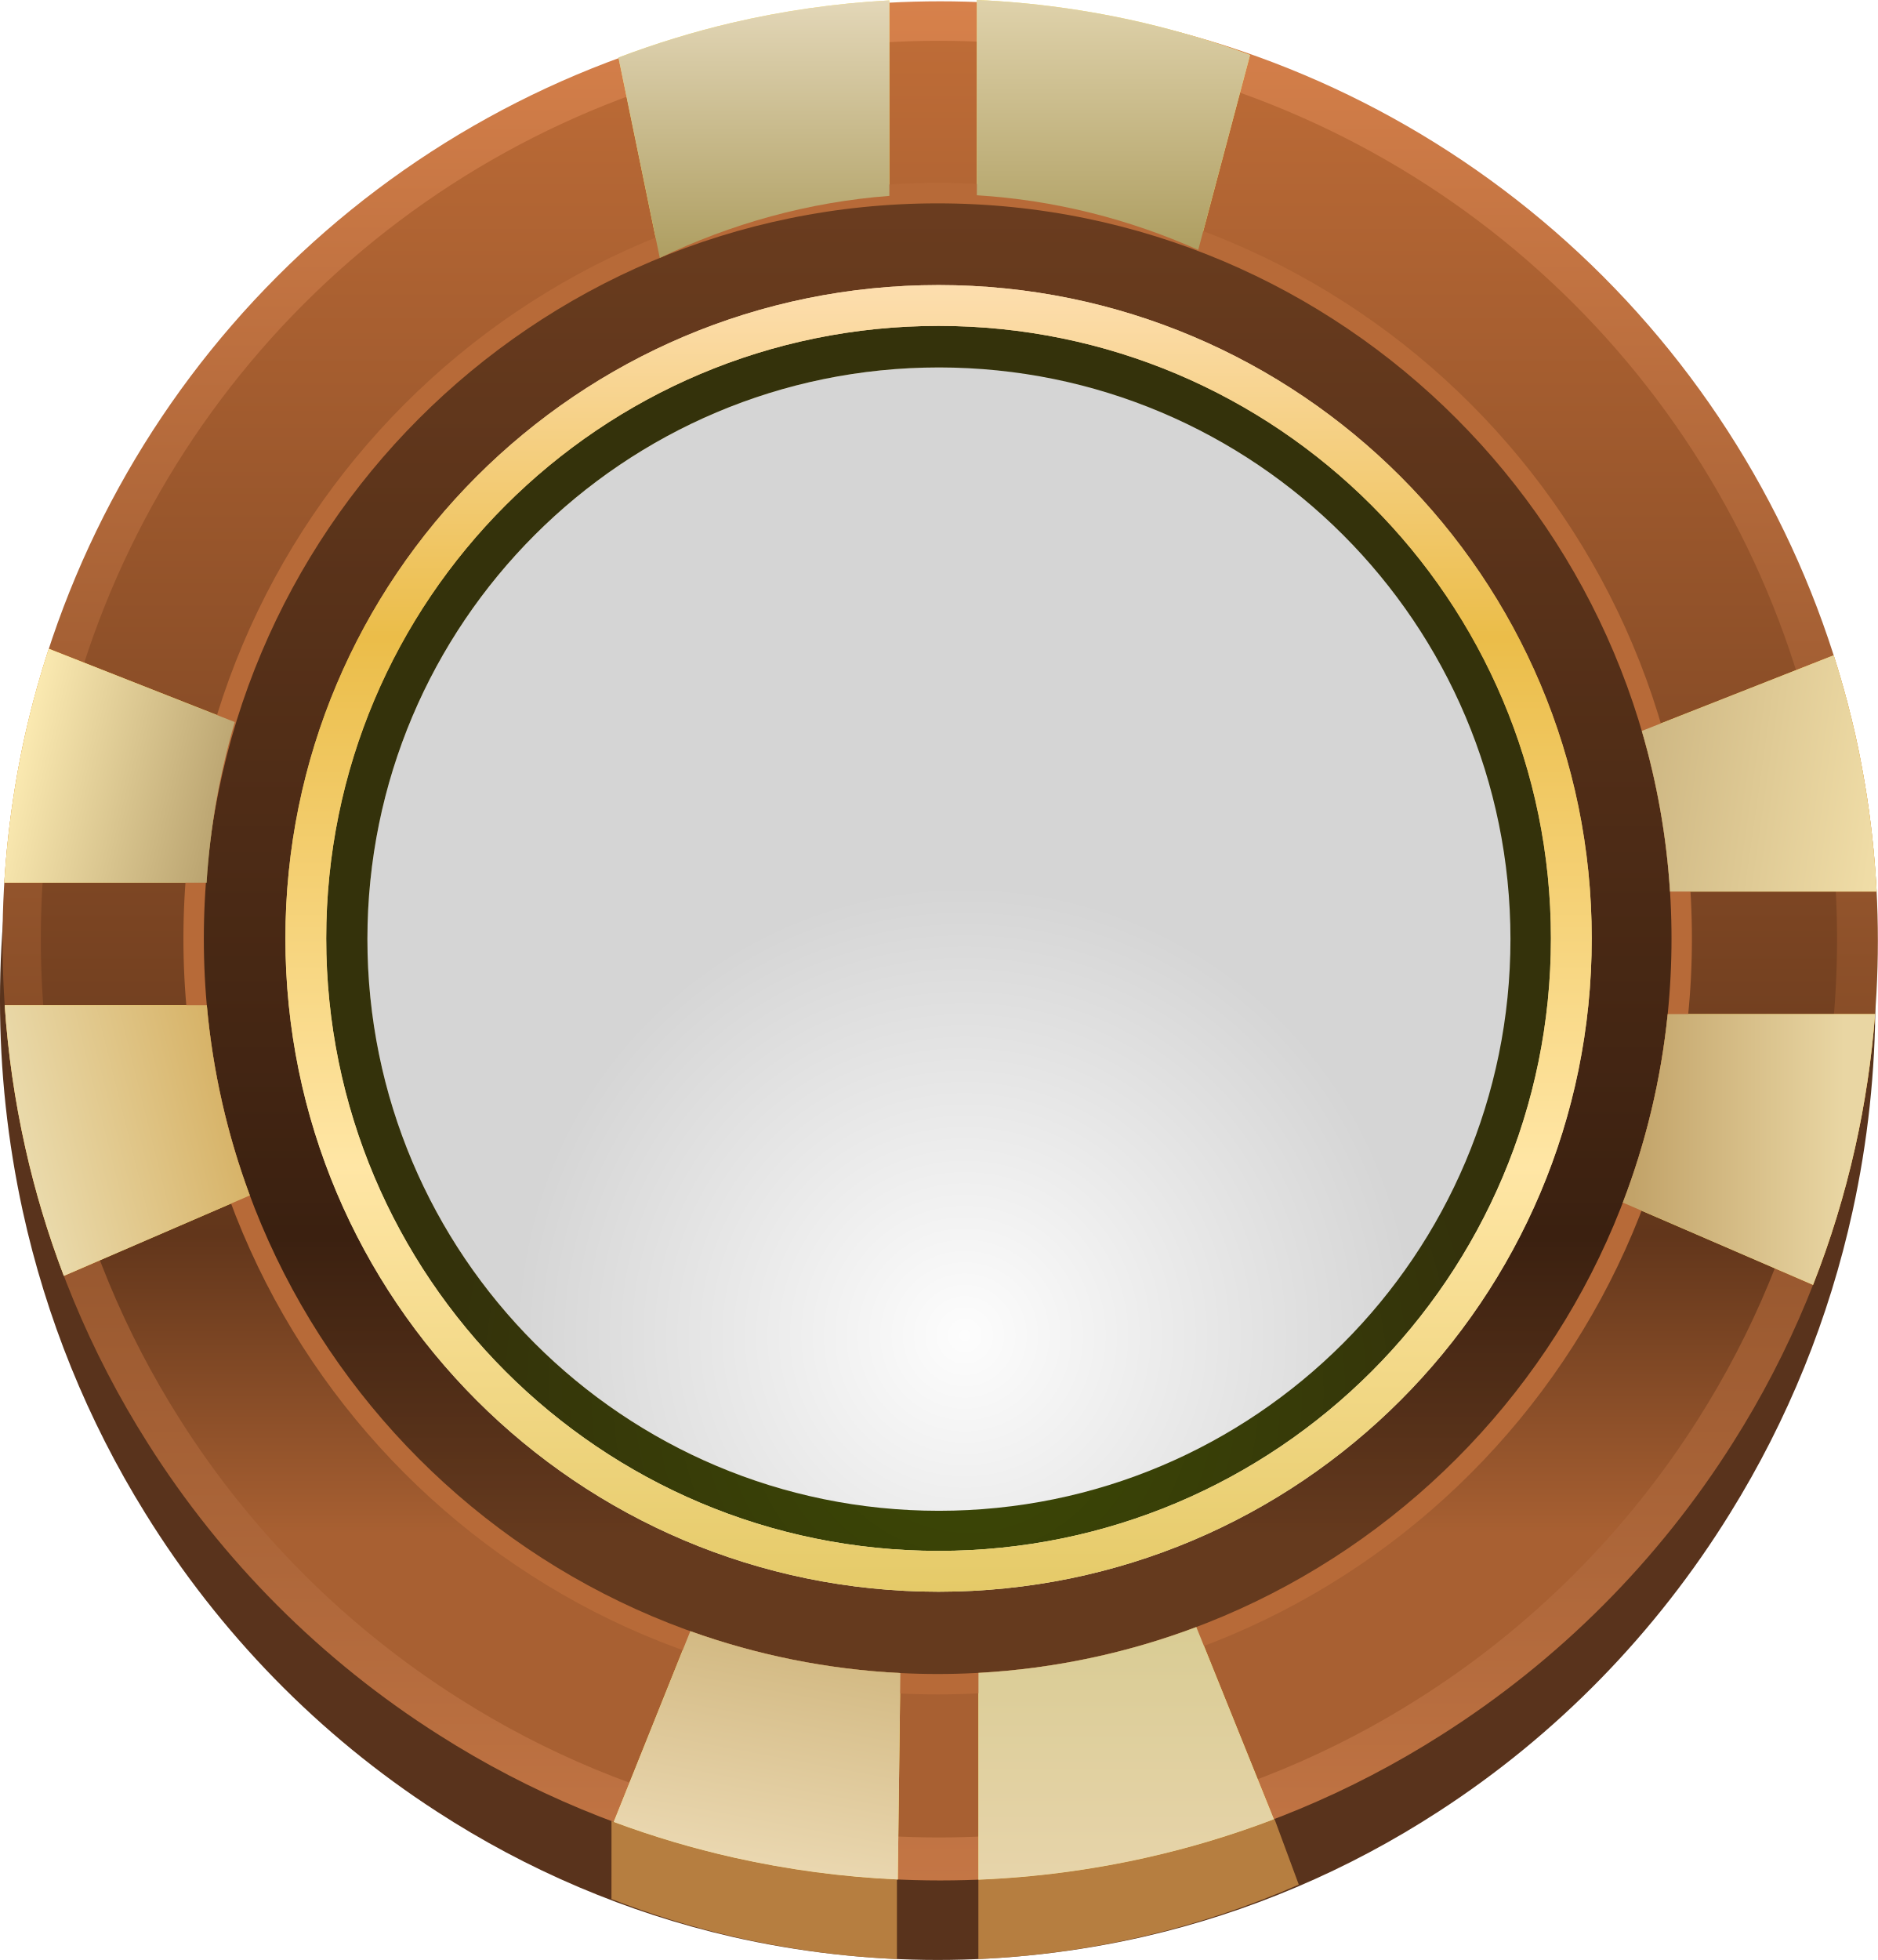
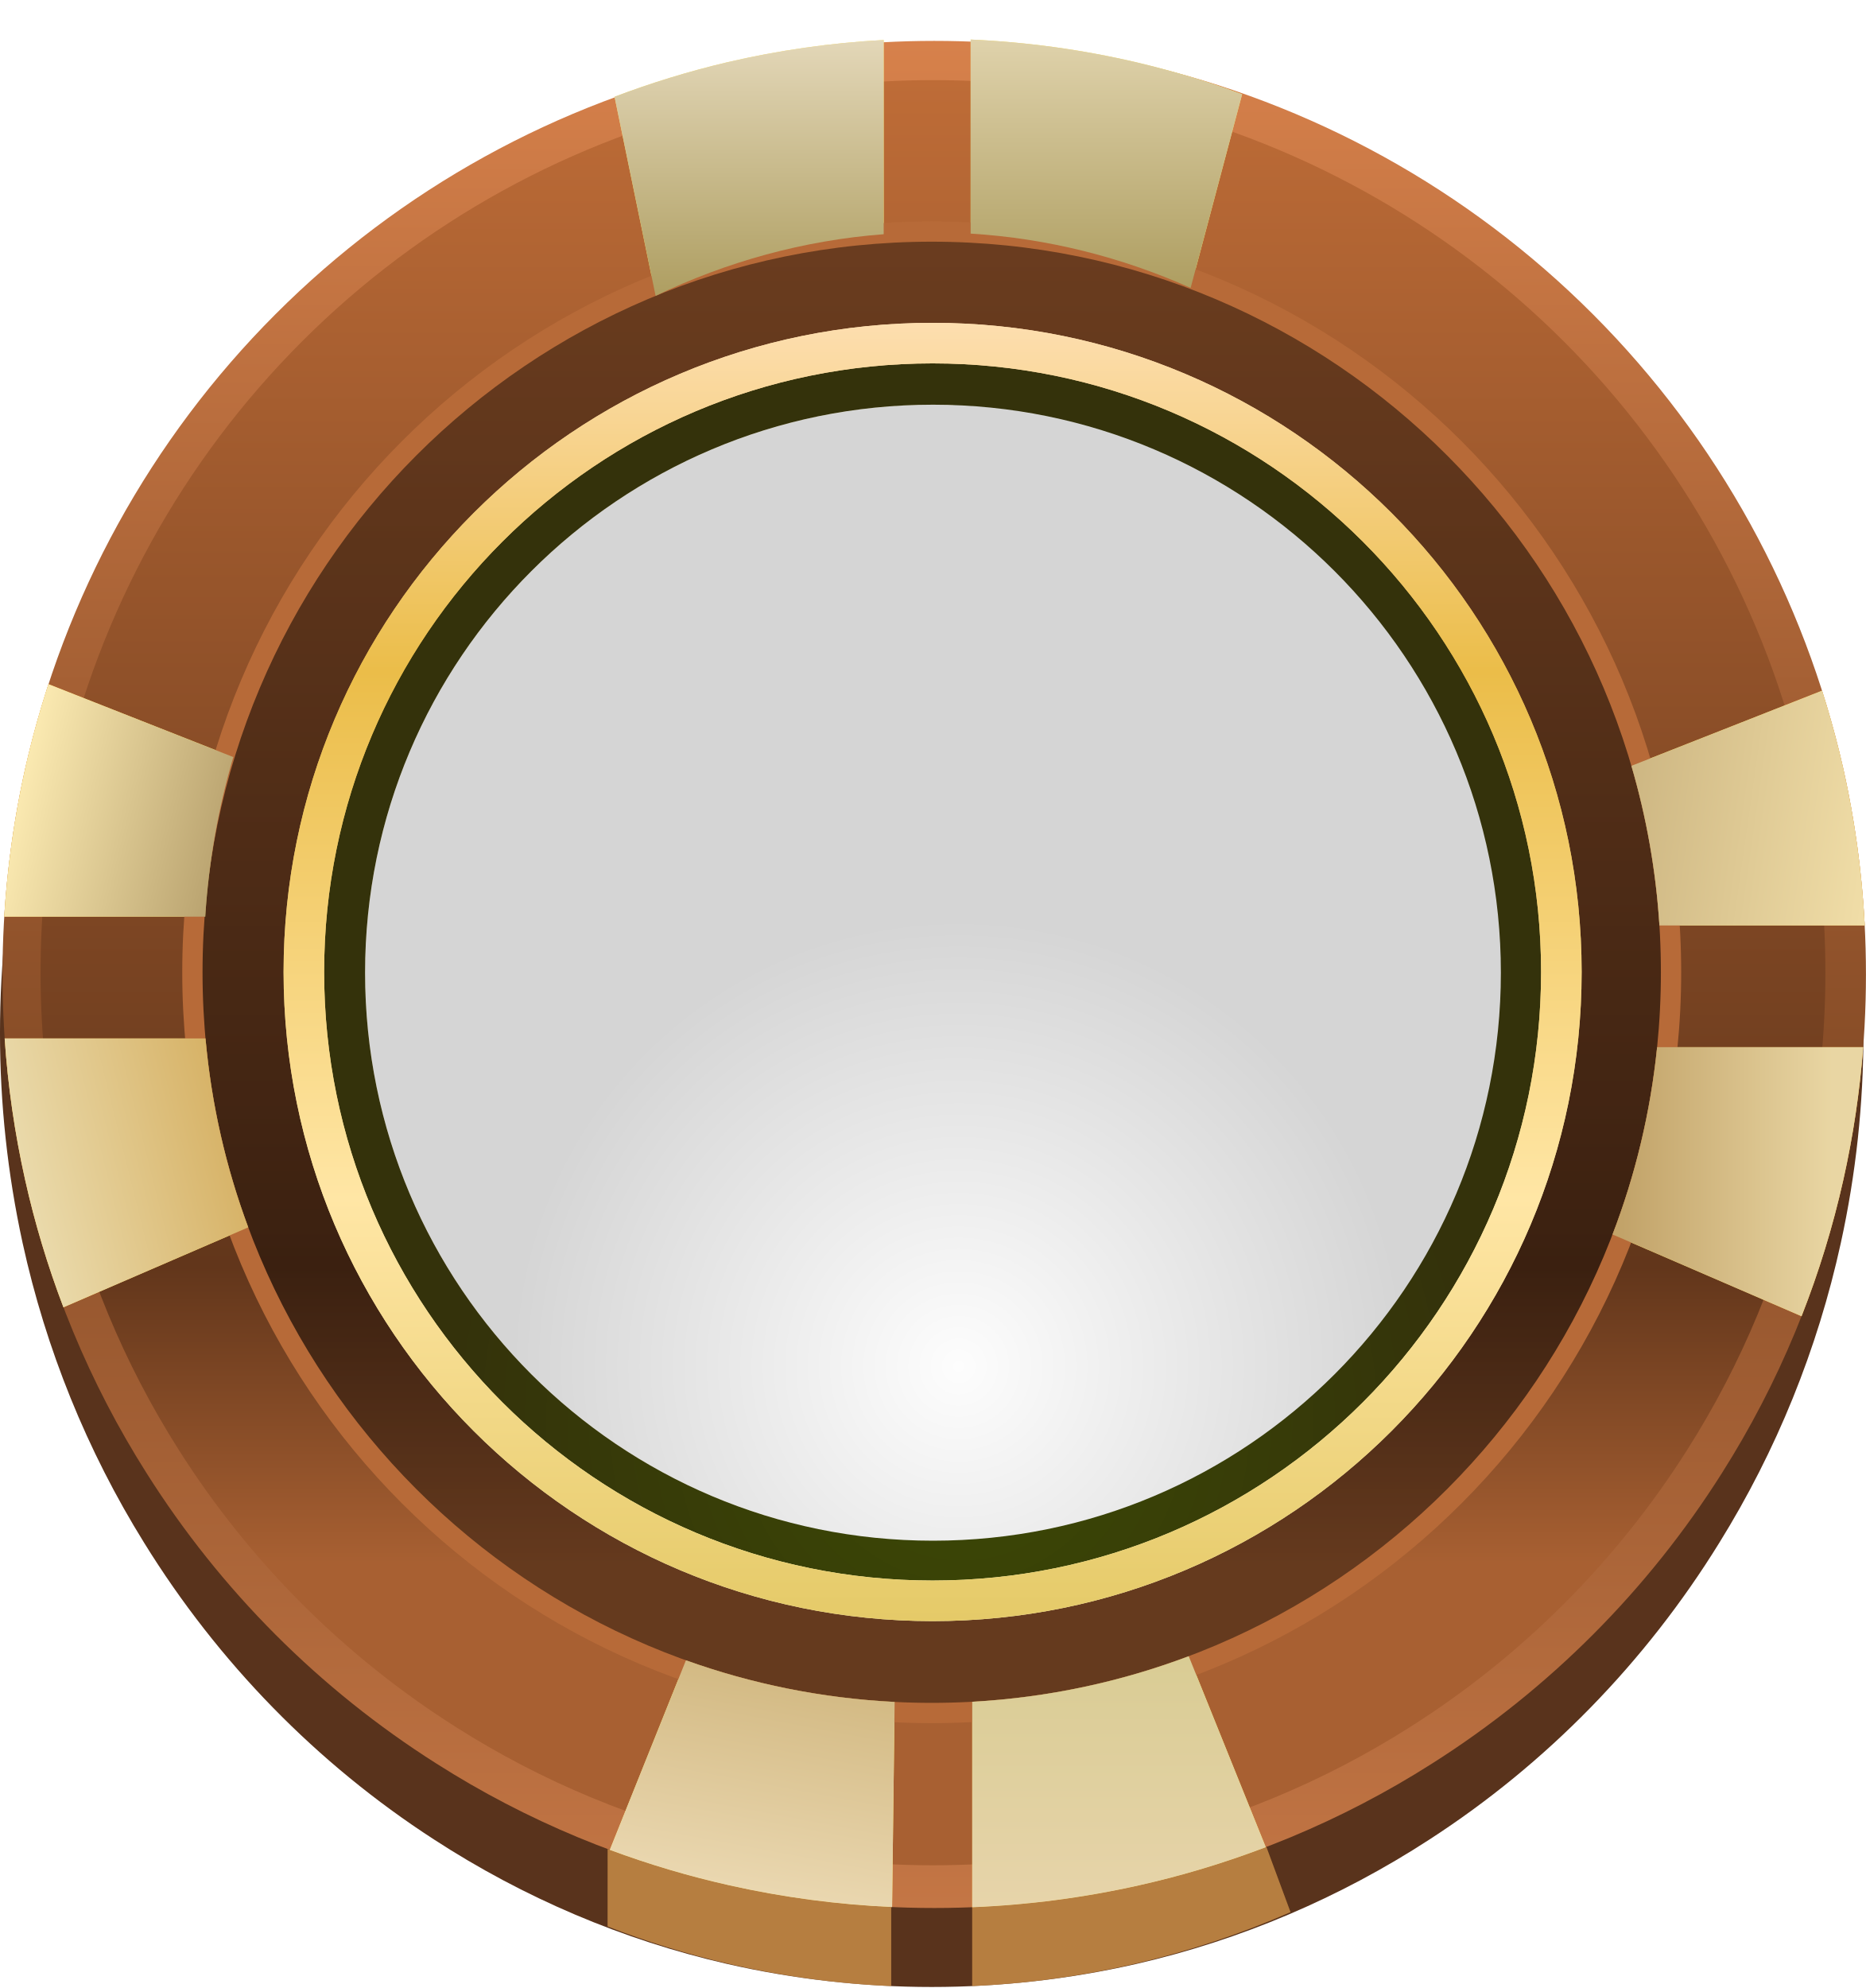
- <svg xmlns="http://www.w3.org/2000/svg" width="46" height="48" viewBox="0 0 46 48" fill="none">
-   <path d="M45.938 24.489C45.94 26.228 45.753 27.962 45.381 29.659C44.807 32.282 43.793 34.782 42.385 37.05C40.563 39.999 38.123 42.497 35.242 44.362C33.026 45.803 30.583 46.841 28.021 47.429C24.694 48.189 21.244 48.189 17.918 47.429C15.356 46.841 12.913 45.803 10.697 44.362C7.816 42.497 5.376 39.999 3.553 37.05C2.145 34.782 1.131 32.282 0.557 29.659C-0.186 26.253 -0.186 22.721 0.557 19.315C1.516 14.978 3.656 11.007 6.728 7.863C9.801 4.719 13.68 2.53 17.918 1.549C21.244 0.789 24.694 0.789 28.021 1.549C32.258 2.531 36.137 4.72 39.209 7.864C42.281 11.008 44.421 14.978 45.381 19.315C45.753 21.013 45.94 22.748 45.938 24.489Z" fill="#59331C" />
-   <path d="M46 23.042C46.001 24.744 45.814 26.441 45.443 28.102C44.869 30.669 43.855 33.116 42.447 35.336C40.624 38.222 38.184 40.667 35.303 42.492C33.087 43.903 30.644 44.918 28.082 45.493C24.756 46.238 21.306 46.238 17.979 45.493C15.418 44.918 12.974 43.903 10.758 42.492C7.877 40.667 5.437 38.222 3.615 35.336C2.207 33.116 1.193 30.669 0.619 28.102C-0.124 24.768 -0.124 21.311 0.619 17.978C1.578 13.733 3.717 9.847 6.79 6.77C9.862 3.692 13.742 1.55 17.979 0.59C21.306 -0.154 24.756 -0.154 28.082 0.59C32.319 1.551 36.198 3.694 39.271 6.771C42.343 9.848 44.483 13.733 45.443 17.978C45.815 19.64 46.001 21.338 46 23.042Z" fill="url(#paint0_linear_10072_16945)" />
-   <path d="M45 22.999C45.001 24.627 44.822 26.249 44.466 27.837C43.916 30.291 42.945 32.631 41.597 34.754C39.851 37.513 37.514 39.85 34.755 41.596C32.632 42.944 30.292 43.915 27.838 44.465C24.652 45.177 21.348 45.177 18.162 44.465C15.708 43.915 13.368 42.944 11.245 41.596C8.486 39.85 6.149 37.513 4.403 34.754C3.055 32.631 2.084 30.291 1.534 27.837C0.822 24.65 0.822 21.345 1.534 18.157C2.452 14.099 4.502 10.383 7.444 7.441C10.387 4.499 14.103 2.45 18.162 1.533C21.348 0.821 24.652 0.821 27.838 1.533C31.896 2.451 35.612 4.5 38.554 7.442C41.497 10.384 43.547 14.099 44.466 18.157C44.822 19.747 45.001 21.37 45 22.999Z" fill="url(#paint1_linear_10072_16945)" />
-   <path fill-rule="evenodd" clip-rule="evenodd" d="M23.967 46.033V47.977C25.327 47.915 26.684 47.729 28.02 47.417C29.32 47.112 30.59 46.689 31.814 46.154L31.219 44.547C30.199 44.937 29.151 45.254 28.082 45.493C26.725 45.797 25.348 45.977 23.967 46.033Z" fill="#B7762A" fill-opacity="0.5" />
-   <path fill-rule="evenodd" clip-rule="evenodd" d="M14.98 44.599L14.979 46.507C15.937 46.878 16.918 47.183 17.918 47.417C19.254 47.729 20.61 47.915 21.97 47.977V46.028C20.631 45.966 19.295 45.788 17.979 45.494C16.958 45.264 15.956 44.965 14.98 44.599Z" fill="#B7762A" fill-opacity="0.5" />
-   <path fill-rule="evenodd" clip-rule="evenodd" d="M44.918 16.048C45.12 16.682 45.295 17.325 45.443 17.977C45.727 19.247 45.903 20.537 45.97 21.834H40.909C40.823 20.476 40.587 19.16 40.218 17.9L44.918 16.048Z" fill="url(#paint2_linear_10072_16945)" />
-   <path fill-rule="evenodd" clip-rule="evenodd" d="M39.753 29.451C40.312 27.994 40.688 26.446 40.852 24.835H45.932C45.847 25.933 45.684 27.025 45.443 28.102C45.186 29.25 44.841 30.375 44.412 31.466L39.753 29.451Z" fill="url(#paint3_linear_10072_16945)" />
-   <path fill-rule="evenodd" clip-rule="evenodd" d="M23.929 -0.001C25.302 0.059 26.672 0.246 28.02 0.561C28.904 0.77 29.773 1.033 30.621 1.347L29.352 6.12C27.653 5.363 25.83 4.899 23.929 4.782V-0.001Z" fill="#FFE663" />
-   <path fill-rule="evenodd" clip-rule="evenodd" d="M21.786 0.01V4.797C19.807 4.948 17.915 5.474 16.162 6.316L15.15 1.409C16.052 1.067 16.976 0.783 17.918 0.561C19.194 0.263 20.488 0.079 21.786 0.01Z" fill="#FFE663" />
-   <path fill-rule="evenodd" clip-rule="evenodd" d="M5.066 24.618C5.212 26.243 5.572 27.805 6.12 29.276L1.564 31.246C1.175 30.224 0.858 29.174 0.619 28.102C0.362 26.952 0.195 25.788 0.115 24.618H5.066Z" fill="url(#paint4_linear_10072_16945)" />
-   <path fill-rule="evenodd" clip-rule="evenodd" d="M0.105 21.617C0.18 20.396 0.351 19.179 0.619 17.978C0.778 17.27 0.971 16.573 1.195 15.888L5.751 17.683C5.382 18.943 5.146 20.26 5.06 21.617H0.105Z" fill="url(#paint5_linear_10072_16945)" />
-   <path fill-rule="evenodd" clip-rule="evenodd" d="M23.968 40.969C25.837 40.866 27.631 40.477 29.305 39.846L31.204 44.553C30.189 44.94 29.146 45.255 28.082 45.493C26.726 45.797 25.349 45.977 23.968 46.033V40.969Z" fill="#FFE663" />
-   <path fill-rule="evenodd" clip-rule="evenodd" d="M16.91 39.947C18.53 40.528 20.258 40.883 22.055 40.973L21.992 46.028C20.646 45.968 19.303 45.789 17.98 45.493C16.977 45.268 15.993 44.976 15.034 44.619L16.91 39.947Z" fill="#FFEA6A" />
-   <path d="M22.969 41.246C33.036 41.246 41.195 33.071 41.195 22.988C41.195 12.905 33.036 4.73 22.969 4.73C12.903 4.73 4.743 12.905 4.743 22.988C4.743 33.071 12.903 41.246 22.969 41.246Z" fill="black" fill-opacity="0.4" stroke="#B76A38" stroke-width="0.5" />
-   <path d="M38.491 22.981C38.491 31.542 31.551 38.481 22.991 38.481C14.43 38.481 7.491 31.542 7.491 22.981C7.491 14.421 14.43 7.481 22.991 7.481C31.551 7.481 38.491 14.421 38.491 22.981Z" fill="url(#paint6_radial_10072_16945)" stroke="url(#paint7_linear_10072_16945)" />
-   <path fill-rule="evenodd" clip-rule="evenodd" d="M23.509 9.008C23.34 9.002 23.17 8.999 23 8.999C15.268 8.999 9 15.267 9 22.999C9 29.48 13.403 34.931 19.381 36.527C17.78 32.177 17.225 27.247 17.999 22.175C18.765 17.157 20.731 12.661 23.509 9.008Z" fill="#D2B144" fill-opacity="0.3" />
-   <path fill-rule="evenodd" clip-rule="evenodd" d="M22.991 37.981C31.275 37.981 37.991 31.265 37.991 22.981C37.991 14.697 31.275 7.981 22.991 7.981C14.707 7.981 7.991 14.697 7.991 22.981C7.991 31.265 14.707 37.981 22.991 37.981ZM38.991 22.981C38.991 31.818 31.827 38.981 22.991 38.981C14.154 38.981 6.991 31.818 6.991 22.981C6.991 14.145 14.154 6.981 22.991 6.981C31.827 6.981 38.991 14.145 38.991 22.981Z" fill="url(#paint8_linear_10072_16945)" />
-   <path d="M23 36.999C30.732 36.999 37 30.731 37 22.999C37 15.267 30.732 8.999 23 8.999C15.268 8.999 9 15.267 9 22.999C9 30.731 15.268 36.999 23 36.999Z" fill="url(#paint9_radial_10072_16945)" />
-   <path fill-rule="evenodd" clip-rule="evenodd" d="M23.967 46.033V47.977C25.328 47.915 26.684 47.729 28.02 47.417C29.32 47.112 30.59 46.689 31.814 46.154L31.219 44.547C30.199 44.937 29.151 45.254 28.082 45.493C26.725 45.797 25.348 45.977 23.967 46.033Z" fill="#E7A85E" fill-opacity="0.5" />
-   <path fill-rule="evenodd" clip-rule="evenodd" d="M14.98 44.599L14.979 46.507C15.937 46.878 16.918 47.183 17.918 47.417C19.254 47.729 20.61 47.915 21.97 47.977V46.028C20.631 45.966 19.296 45.788 17.979 45.494C16.958 45.264 15.956 44.965 14.98 44.599Z" fill="#E7A85E" fill-opacity="0.5" />
-   <path fill-rule="evenodd" clip-rule="evenodd" d="M44.918 16.048C45.12 16.682 45.295 17.325 45.443 17.977C45.727 19.247 45.903 20.537 45.97 21.834H40.909C40.823 20.476 40.587 19.16 40.218 17.9L44.918 16.048Z" fill="url(#paint10_linear_10072_16945)" />
-   <path fill-rule="evenodd" clip-rule="evenodd" d="M39.753 29.451C40.312 27.994 40.688 26.446 40.852 24.835H45.932C45.847 25.933 45.684 27.025 45.443 28.102C45.186 29.25 44.841 30.375 44.412 31.466L39.753 29.451Z" fill="url(#paint11_linear_10072_16945)" />
-   <path fill-rule="evenodd" clip-rule="evenodd" d="M23.929 -0.001C25.302 0.059 26.672 0.246 28.02 0.561C28.904 0.77 29.773 1.033 30.621 1.347L29.352 6.12C27.653 5.363 25.83 4.899 23.929 4.782V-0.001Z" fill="url(#paint12_linear_10072_16945)" />
-   <path fill-rule="evenodd" clip-rule="evenodd" d="M21.786 0.01V4.797C19.807 4.948 17.915 5.474 16.162 6.316L15.15 1.409C16.052 1.067 16.976 0.783 17.918 0.561C19.194 0.263 20.488 0.079 21.786 0.01Z" fill="url(#paint13_linear_10072_16945)" />
-   <path fill-rule="evenodd" clip-rule="evenodd" d="M5.066 24.618C5.212 26.243 5.572 27.805 6.12 29.276L1.564 31.246C1.175 30.224 0.858 29.174 0.619 28.102C0.362 26.952 0.195 25.788 0.115 24.618H5.066Z" fill="url(#paint14_linear_10072_16945)" />
-   <path fill-rule="evenodd" clip-rule="evenodd" d="M0.105 21.617C0.18 20.396 0.351 19.179 0.619 17.978C0.778 17.27 0.971 16.573 1.195 15.888L5.751 17.683C5.382 18.943 5.146 20.26 5.06 21.617H0.105Z" fill="url(#paint15_linear_10072_16945)" />
-   <path fill-rule="evenodd" clip-rule="evenodd" d="M23.968 40.969C25.837 40.866 27.631 40.477 29.305 39.846L31.204 44.553C30.189 44.94 29.146 45.255 28.082 45.493C26.726 45.797 25.349 45.977 23.968 46.033V40.969Z" fill="url(#paint16_linear_10072_16945)" />
-   <path fill-rule="evenodd" clip-rule="evenodd" d="M16.91 39.947C18.53 40.528 20.258 40.883 22.055 40.973L21.992 46.028C20.646 45.968 19.303 45.789 17.98 45.493C16.977 45.268 15.993 44.976 15.034 44.619L16.91 39.947Z" fill="url(#paint17_linear_10072_16945)" />
+ <svg xmlns="http://www.w3.org/2000/svg" width="46" height="49" viewBox="0 0 46 49" fill="none">
+   <path d="M45.938 25.465C45.94 27.204 45.753 28.938 45.381 30.635C44.807 33.258 43.793 35.758 42.385 38.026C40.563 40.975 38.123 43.473 35.242 45.338C33.026 46.779 30.583 47.817 28.021 48.405C24.694 49.165 21.244 49.165 17.918 48.405C15.356 47.817 12.913 46.779 10.697 45.338C7.816 43.473 5.376 40.975 3.553 38.026C2.145 35.758 1.131 33.258 0.557 30.635C-0.186 27.229 -0.186 23.697 0.557 20.291C1.516 15.954 3.656 11.983 6.728 8.839C9.801 5.695 13.68 3.506 17.918 2.525C21.244 1.765 24.694 1.765 28.021 2.525C32.258 3.507 36.137 5.696 39.209 8.84C42.281 11.984 44.421 15.954 45.381 20.291C45.753 21.989 45.94 23.725 45.938 25.465Z" fill="#59331C" />
+   <path d="M46 24.018C46.001 25.72 45.814 27.417 45.443 29.078C44.869 31.645 43.855 34.092 42.447 36.312C40.624 39.198 38.184 41.643 35.303 43.468C33.087 44.879 30.644 45.894 28.082 46.47C24.756 47.214 21.306 47.214 17.979 46.47C15.417 45.894 12.974 44.879 10.758 43.468C7.877 41.643 5.437 39.198 3.615 36.312C2.207 34.092 1.193 31.645 0.619 29.078C-0.124 25.744 -0.124 22.288 0.619 18.954C1.578 14.709 3.717 10.823 6.79 7.746C9.862 4.668 13.742 2.526 17.979 1.566C21.306 0.822 24.756 0.822 28.082 1.566C32.319 2.527 36.198 4.67 39.27 7.747C42.343 10.824 44.483 14.709 45.443 18.954C45.815 20.616 46.001 22.314 46 24.018Z" fill="url(#paint0_linear_10187_104499)" />
+   <path d="M45 23.975C45.001 25.603 44.822 27.225 44.466 28.813C43.916 31.267 42.945 33.607 41.597 35.73C39.851 38.489 37.514 40.826 34.755 42.572C32.632 43.92 30.292 44.891 27.838 45.441C24.652 46.153 21.348 46.153 18.162 45.441C15.708 44.891 13.368 43.92 11.245 42.572C8.486 40.826 6.149 38.489 4.403 35.73C3.055 33.607 2.084 31.267 1.534 28.813C0.822 25.626 0.822 22.321 1.534 19.133C2.452 15.075 4.502 11.359 7.444 8.417C10.387 5.475 14.103 3.427 18.162 2.509C21.348 1.797 24.652 1.797 27.838 2.509C31.896 3.428 35.612 5.476 38.554 8.418C41.497 11.36 43.547 15.075 44.466 19.133C44.822 20.723 45.001 22.346 45 23.975Z" fill="url(#paint1_linear_10187_104499)" />
+   <path fill-rule="evenodd" clip-rule="evenodd" d="M23.967 47.009V48.953C25.328 48.891 26.684 48.705 28.02 48.393C29.32 48.088 30.59 47.665 31.814 47.13L31.219 45.523C30.199 45.913 29.151 46.23 28.082 46.47C26.725 46.773 25.348 46.953 23.967 47.009Z" fill="#B7762A" fill-opacity="0.5" />
+   <path fill-rule="evenodd" clip-rule="evenodd" d="M14.98 45.575L14.979 47.483C15.937 47.855 16.918 48.159 17.918 48.393C19.254 48.705 20.61 48.892 21.97 48.953V47.004C20.631 46.942 19.296 46.764 17.979 46.47C16.958 46.24 15.956 45.941 14.98 45.575Z" fill="#B7762A" fill-opacity="0.5" />
+   <path fill-rule="evenodd" clip-rule="evenodd" d="M44.918 17.024C45.12 17.658 45.296 18.301 45.443 18.954C45.727 20.223 45.903 21.513 45.97 22.81H40.909C40.823 21.452 40.587 20.136 40.218 18.876L44.918 17.024Z" fill="url(#paint2_linear_10187_104499)" />
+   <path fill-rule="evenodd" clip-rule="evenodd" d="M39.753 30.427C40.313 28.97 40.688 27.422 40.852 25.811H45.932C45.847 26.91 45.684 28.001 45.443 29.078C45.186 30.226 44.841 31.351 44.412 32.442L39.753 30.427Z" fill="url(#paint3_linear_10187_104499)" />
+   <path fill-rule="evenodd" clip-rule="evenodd" d="M23.929 0.975C25.302 1.035 26.671 1.222 28.02 1.537C28.904 1.746 29.773 2.009 30.621 2.323L29.352 7.096C27.653 6.339 25.83 5.875 23.929 5.758V0.975Z" fill="#FFE663" />
+   <path fill-rule="evenodd" clip-rule="evenodd" d="M21.785 0.986V5.773C19.806 5.924 17.915 6.45 16.162 7.292L15.15 2.385C16.052 2.043 16.976 1.759 17.918 1.537C19.194 1.239 20.487 1.055 21.785 0.986Z" fill="#FFE663" />
+   <path fill-rule="evenodd" clip-rule="evenodd" d="M5.066 25.595C5.211 27.219 5.572 28.781 6.12 30.252L1.564 32.222C1.175 31.2 0.858 30.15 0.619 29.078C0.362 27.928 0.194 26.764 0.115 25.595H5.066Z" fill="url(#paint4_linear_10187_104499)" />
+   <path fill-rule="evenodd" clip-rule="evenodd" d="M0.105 22.593C0.18 21.372 0.351 20.155 0.619 18.954C0.778 18.246 0.971 17.549 1.195 16.864L5.751 18.66C5.382 19.919 5.146 21.236 5.06 22.593H0.105Z" fill="url(#paint5_linear_10187_104499)" />
+   <path fill-rule="evenodd" clip-rule="evenodd" d="M23.968 41.945C25.837 41.842 27.631 41.453 29.305 40.822L31.204 45.529C30.189 45.916 29.146 46.231 28.082 46.469C26.726 46.773 25.349 46.953 23.968 47.009V41.945Z" fill="#FFE663" />
+   <path fill-rule="evenodd" clip-rule="evenodd" d="M16.91 40.923C18.53 41.504 20.258 41.859 22.055 41.949L21.992 47.004C20.646 46.944 19.303 46.766 17.98 46.469C16.977 46.244 15.993 45.952 15.034 45.595L16.91 40.923Z" fill="#FFEA6A" />
+   <path d="M22.969 42.222C33.036 42.222 41.195 34.047 41.195 23.964C41.195 13.881 33.036 5.707 22.969 5.707C12.903 5.707 4.743 13.881 4.743 23.964C4.743 34.047 12.903 42.222 22.969 42.222Z" fill="black" fill-opacity="0.4" stroke="#B76A38" stroke-width="0.5" />
+   <path d="M38.491 23.957C38.491 32.518 31.551 39.457 22.991 39.457C14.43 39.457 7.491 32.518 7.491 23.957C7.491 15.397 14.43 8.457 22.991 8.457C31.551 8.457 38.491 15.397 38.491 23.957Z" fill="url(#paint6_radial_10187_104499)" stroke="url(#paint7_linear_10187_104499)" />
+   <path fill-rule="evenodd" clip-rule="evenodd" d="M23.509 9.984C23.34 9.978 23.17 9.975 23 9.975C15.268 9.975 9 16.243 9 23.975C9 30.456 13.403 35.908 19.381 37.503C17.78 33.154 17.225 28.223 17.999 23.151C18.765 18.134 20.731 13.637 23.509 9.984Z" fill="#D2B144" fill-opacity="0.3" />
+   <path fill-rule="evenodd" clip-rule="evenodd" d="M22.991 38.957C31.275 38.957 37.991 32.242 37.991 23.957C37.991 15.673 31.275 8.957 22.991 8.957C14.707 8.957 7.991 15.673 7.991 23.957C7.991 32.242 14.707 38.957 22.991 38.957ZM38.991 23.957C38.991 32.794 31.827 39.957 22.991 39.957C14.154 39.957 6.991 32.794 6.991 23.957C6.991 15.121 14.154 7.957 22.991 7.957C31.827 7.957 38.991 15.121 38.991 23.957Z" fill="url(#paint8_linear_10187_104499)" />
+   <path d="M23 37.975C30.732 37.975 37 31.707 37 23.975C37 16.243 30.732 9.975 23 9.975C15.268 9.975 9 16.243 9 23.975C9 31.707 15.268 37.975 23 37.975Z" fill="url(#paint9_radial_10187_104499)" />
+   <path fill-rule="evenodd" clip-rule="evenodd" d="M23.967 47.009V48.953C25.328 48.891 26.684 48.705 28.02 48.393C29.32 48.088 30.59 47.665 31.814 47.13L31.219 45.523C30.199 45.913 29.151 46.23 28.082 46.47C26.725 46.773 25.348 46.953 23.967 47.009Z" fill="#E7A85E" fill-opacity="0.5" />
+   <path fill-rule="evenodd" clip-rule="evenodd" d="M14.98 45.575L14.979 47.483C15.937 47.855 16.918 48.159 17.918 48.393C19.254 48.705 20.61 48.892 21.97 48.953V47.004C20.631 46.942 19.296 46.764 17.979 46.47C16.958 46.24 15.956 45.941 14.98 45.575Z" fill="#E7A85E" fill-opacity="0.5" />
+   <path fill-rule="evenodd" clip-rule="evenodd" d="M44.918 17.024C45.12 17.658 45.296 18.301 45.443 18.954C45.727 20.223 45.903 21.513 45.97 22.81H40.909C40.823 21.452 40.587 20.136 40.218 18.876L44.918 17.024Z" fill="url(#paint10_linear_10187_104499)" />
+   <path fill-rule="evenodd" clip-rule="evenodd" d="M39.753 30.427C40.313 28.97 40.688 27.422 40.852 25.811H45.932C45.847 26.91 45.684 28.001 45.443 29.078C45.186 30.226 44.841 31.351 44.412 32.442L39.753 30.427Z" fill="url(#paint11_linear_10187_104499)" />
+   <path fill-rule="evenodd" clip-rule="evenodd" d="M23.929 0.975C25.302 1.035 26.671 1.222 28.02 1.537C28.904 1.746 29.773 2.009 30.621 2.323L29.352 7.096C27.653 6.339 25.83 5.875 23.929 5.758V0.975Z" fill="url(#paint12_linear_10187_104499)" />
+   <path fill-rule="evenodd" clip-rule="evenodd" d="M21.785 0.986V5.773C19.806 5.924 17.915 6.45 16.162 7.292L15.15 2.385C16.052 2.043 16.976 1.759 17.918 1.537C19.194 1.239 20.487 1.055 21.785 0.986Z" fill="url(#paint13_linear_10187_104499)" />
+   <path fill-rule="evenodd" clip-rule="evenodd" d="M5.066 25.595C5.211 27.219 5.572 28.781 6.12 30.252L1.564 32.222C1.175 31.2 0.858 30.15 0.619 29.078C0.362 27.928 0.194 26.764 0.115 25.595H5.066Z" fill="url(#paint14_linear_10187_104499)" />
+   <path fill-rule="evenodd" clip-rule="evenodd" d="M0.105 22.593C0.18 21.372 0.351 20.155 0.619 18.954C0.778 18.246 0.971 17.549 1.195 16.864L5.751 18.66C5.382 19.919 5.146 21.236 5.06 22.593H0.105Z" fill="url(#paint15_linear_10187_104499)" />
+   <path fill-rule="evenodd" clip-rule="evenodd" d="M23.968 41.945C25.837 41.842 27.631 41.453 29.305 40.822L31.204 45.529C30.189 45.916 29.146 46.231 28.082 46.469C26.726 46.773 25.349 46.953 23.968 47.009V41.945Z" fill="url(#paint16_linear_10187_104499)" />
+   <path fill-rule="evenodd" clip-rule="evenodd" d="M16.91 40.923C18.53 41.504 20.258 41.859 22.055 41.949L21.992 47.004C20.646 46.944 19.303 46.766 17.98 46.469C16.977 46.244 15.993 45.952 15.034 45.595L16.91 40.923Z" fill="url(#paint17_linear_10187_104499)" />
  <defs>
-     <linearGradient id="paint0_linear_10072_16945" x1="23.031" y1="0.032" x2="23.031" y2="46.052" gradientUnits="userSpaceOnUse">
+     <linearGradient id="paint0_linear_10187_104499" x1="23.031" y1="1.008" x2="23.031" y2="47.028" gradientUnits="userSpaceOnUse">
      <stop stop-color="#D7814B" />
      <stop offset="0.545" stop-color="#884D27" />
      <stop offset="1" stop-color="#C47645" />
    </linearGradient>
-     <linearGradient id="paint1_linear_10072_16945" x1="23" y1="0.999" x2="23" y2="44.999" gradientUnits="userSpaceOnUse">
+     <linearGradient id="paint1_linear_10187_104499" x1="23" y1="1.975" x2="23" y2="45.975" gradientUnits="userSpaceOnUse">
      <stop stop-color="#BE6C37" />
      <stop offset="0.665" stop-color="#62361B" />
      <stop offset="0.831" stop-color="#A86032" />
    </linearGradient>
-     <linearGradient id="paint2_linear_10072_16945" x1="40" y1="18.978" x2="47" y2="19.978" gradientUnits="userSpaceOnUse">
+     <linearGradient id="paint2_linear_10187_104499" x1="40" y1="19.954" x2="47" y2="20.954" gradientUnits="userSpaceOnUse">
      <stop stop-color="#FFE663" />
      <stop offset="0.878" stop-color="#FEC046" />
    </linearGradient>
-     <linearGradient id="paint3_linear_10072_16945" x1="40" y1="27.978" x2="46" y2="27.978" gradientUnits="userSpaceOnUse">
+     <linearGradient id="paint3_linear_10187_104499" x1="40" y1="28.954" x2="46" y2="28.954" gradientUnits="userSpaceOnUse">
      <stop stop-color="#FFDB5A" />
      <stop offset="0.863" stop-color="#FECA4E" />
    </linearGradient>
-     <linearGradient id="paint4_linear_10072_16945" x1="6" y1="26.478" x2="0" y2="27.978" gradientUnits="userSpaceOnUse">
+     <linearGradient id="paint4_linear_10187_104499" x1="6" y1="27.454" x2="1.11032e-07" y2="28.954" gradientUnits="userSpaceOnUse">
      <stop stop-color="#FFDC5B" />
      <stop offset="1" stop-color="#FECA4D" />
    </linearGradient>
-     <linearGradient id="paint5_linear_10072_16945" x1="6.10732e-05" y1="18.978" x2="6" y2="20.478" gradientUnits="userSpaceOnUse">
+     <linearGradient id="paint5_linear_10187_104499" x1="3.80445e-08" y1="19.954" x2="6" y2="21.454" gradientUnits="userSpaceOnUse">
      <stop stop-color="#FECA4E" />
      <stop offset="1" stop-color="#FFDA5A" />
    </linearGradient>
-     <radialGradient id="paint6_radial_10072_16945" cx="0" cy="0" r="1" gradientUnits="userSpaceOnUse" gradientTransform="translate(23.7151 34.0842) rotate(90) scale(15.3089)">
+     <radialGradient id="paint6_radial_10187_104499" cx="0" cy="0" r="1" gradientUnits="userSpaceOnUse" gradientTransform="translate(23.7151 35.0603) rotate(90) scale(15.3089)">
      <stop stop-color="#3C4A04" />
      <stop offset="0.825" stop-color="#34320B" />
    </radialGradient>
-     <linearGradient id="paint7_linear_10072_16945" x1="22.991" y1="6.981" x2="22.991" y2="38.981" gradientUnits="userSpaceOnUse">
+     <linearGradient id="paint7_linear_10187_104499" x1="22.991" y1="7.957" x2="22.991" y2="39.957" gradientUnits="userSpaceOnUse">
      <stop stop-color="#FDDEAF" />
      <stop offset="0.269" stop-color="#D7AD54" />
      <stop offset="1" stop-color="#FDF8CB" />
    </linearGradient>
-     <linearGradient id="paint8_linear_10072_16945" x1="22.991" y1="6.981" x2="22.991" y2="38.981" gradientUnits="userSpaceOnUse">
+     <linearGradient id="paint8_linear_10187_104499" x1="22.991" y1="7.957" x2="22.991" y2="39.957" gradientUnits="userSpaceOnUse">
      <stop stop-color="#FDDEAF" />
      <stop offset="0.269" stop-color="#EBBD49" />
      <stop offset="0.675" stop-color="#FFE6A5" />
      <stop offset="1" stop-color="#E5CA68" />
    </linearGradient>
-     <radialGradient id="paint9_radial_10072_16945" cx="0" cy="0" r="1" gradientUnits="userSpaceOnUse" gradientTransform="translate(23.6339 32.7142) rotate(90) scale(13.3953)">
+     <radialGradient id="paint9_radial_10187_104499" cx="0" cy="0" r="1" gradientUnits="userSpaceOnUse" gradientTransform="translate(23.6339 33.6903) rotate(90) scale(13.3953)">
      <stop stop-color="#FDFDFD" />
      <stop offset="0.825" stop-color="#D5D5D5" />
    </radialGradient>
-     <linearGradient id="paint10_linear_10072_16945" x1="40" y1="18.978" x2="47" y2="19.978" gradientUnits="userSpaceOnUse">
+     <linearGradient id="paint10_linear_10187_104499" x1="40" y1="19.954" x2="47" y2="20.954" gradientUnits="userSpaceOnUse">
      <stop stop-color="#CDB682" />
      <stop offset="0.878" stop-color="#F0DDA7" />
    </linearGradient>
-     <linearGradient id="paint11_linear_10072_16945" x1="40" y1="27.978" x2="46" y2="27.978" gradientUnits="userSpaceOnUse">
+     <linearGradient id="paint11_linear_10187_104499" x1="40" y1="28.954" x2="46" y2="28.954" gradientUnits="userSpaceOnUse">
      <stop stop-color="#C2A369" />
      <stop offset="0.863" stop-color="#E9D6A3" />
    </linearGradient>
-     <linearGradient id="paint12_linear_10072_16945" x1="27.275" y1="-0.001" x2="27.275" y2="6.12" gradientUnits="userSpaceOnUse">
+     <linearGradient id="paint12_linear_10187_104499" x1="27.275" y1="0.975" x2="27.275" y2="7.096" gradientUnits="userSpaceOnUse">
      <stop stop-color="#DFD2AB" />
      <stop offset="1" stop-color="#AE9E61" />
    </linearGradient>
-     <linearGradient id="paint13_linear_10072_16945" x1="18.468" y1="0.01" x2="18.468" y2="6.316" gradientUnits="userSpaceOnUse">
+     <linearGradient id="paint13_linear_10187_104499" x1="18.468" y1="0.986" x2="18.468" y2="7.292" gradientUnits="userSpaceOnUse">
      <stop stop-color="#E3D7B8" />
      <stop offset="1" stop-color="#AE9E61" />
    </linearGradient>
-     <linearGradient id="paint14_linear_10072_16945" x1="6" y1="26.478" x2="0" y2="27.978" gradientUnits="userSpaceOnUse">
+     <linearGradient id="paint14_linear_10187_104499" x1="6" y1="27.454" x2="1.11032e-07" y2="28.954" gradientUnits="userSpaceOnUse">
      <stop stop-color="#D5AF61" />
      <stop offset="1" stop-color="#ECDEB2" />
    </linearGradient>
-     <linearGradient id="paint15_linear_10072_16945" x1="6.10732e-05" y1="18.978" x2="6" y2="20.478" gradientUnits="userSpaceOnUse">
+     <linearGradient id="paint15_linear_10187_104499" x1="3.80445e-08" y1="19.954" x2="6" y2="21.454" gradientUnits="userSpaceOnUse">
      <stop stop-color="#FFEEB5" />
      <stop offset="1" stop-color="#B29B68" />
    </linearGradient>
-     <linearGradient id="paint16_linear_10072_16945" x1="27.586" y1="39.846" x2="27.586" y2="46.033" gradientUnits="userSpaceOnUse">
+     <linearGradient id="paint16_linear_10187_104499" x1="27.586" y1="40.822" x2="27.586" y2="47.009" gradientUnits="userSpaceOnUse">
      <stop stop-color="#DCC593" />
      <stop offset="0" stop-color="#D9CC94" />
      <stop offset="1" stop-color="#E7D4AA" />
    </linearGradient>
-     <linearGradient id="paint17_linear_10072_16945" x1="20.5" y1="39.978" x2="19" y2="47.978" gradientUnits="userSpaceOnUse">
+     <linearGradient id="paint17_linear_10187_104499" x1="20.5" y1="40.954" x2="19" y2="48.954" gradientUnits="userSpaceOnUse">
      <stop stop-color="#D0B67E" />
      <stop offset="1" stop-color="#F4E4C3" />
    </linearGradient>
  </defs>
</svg>
